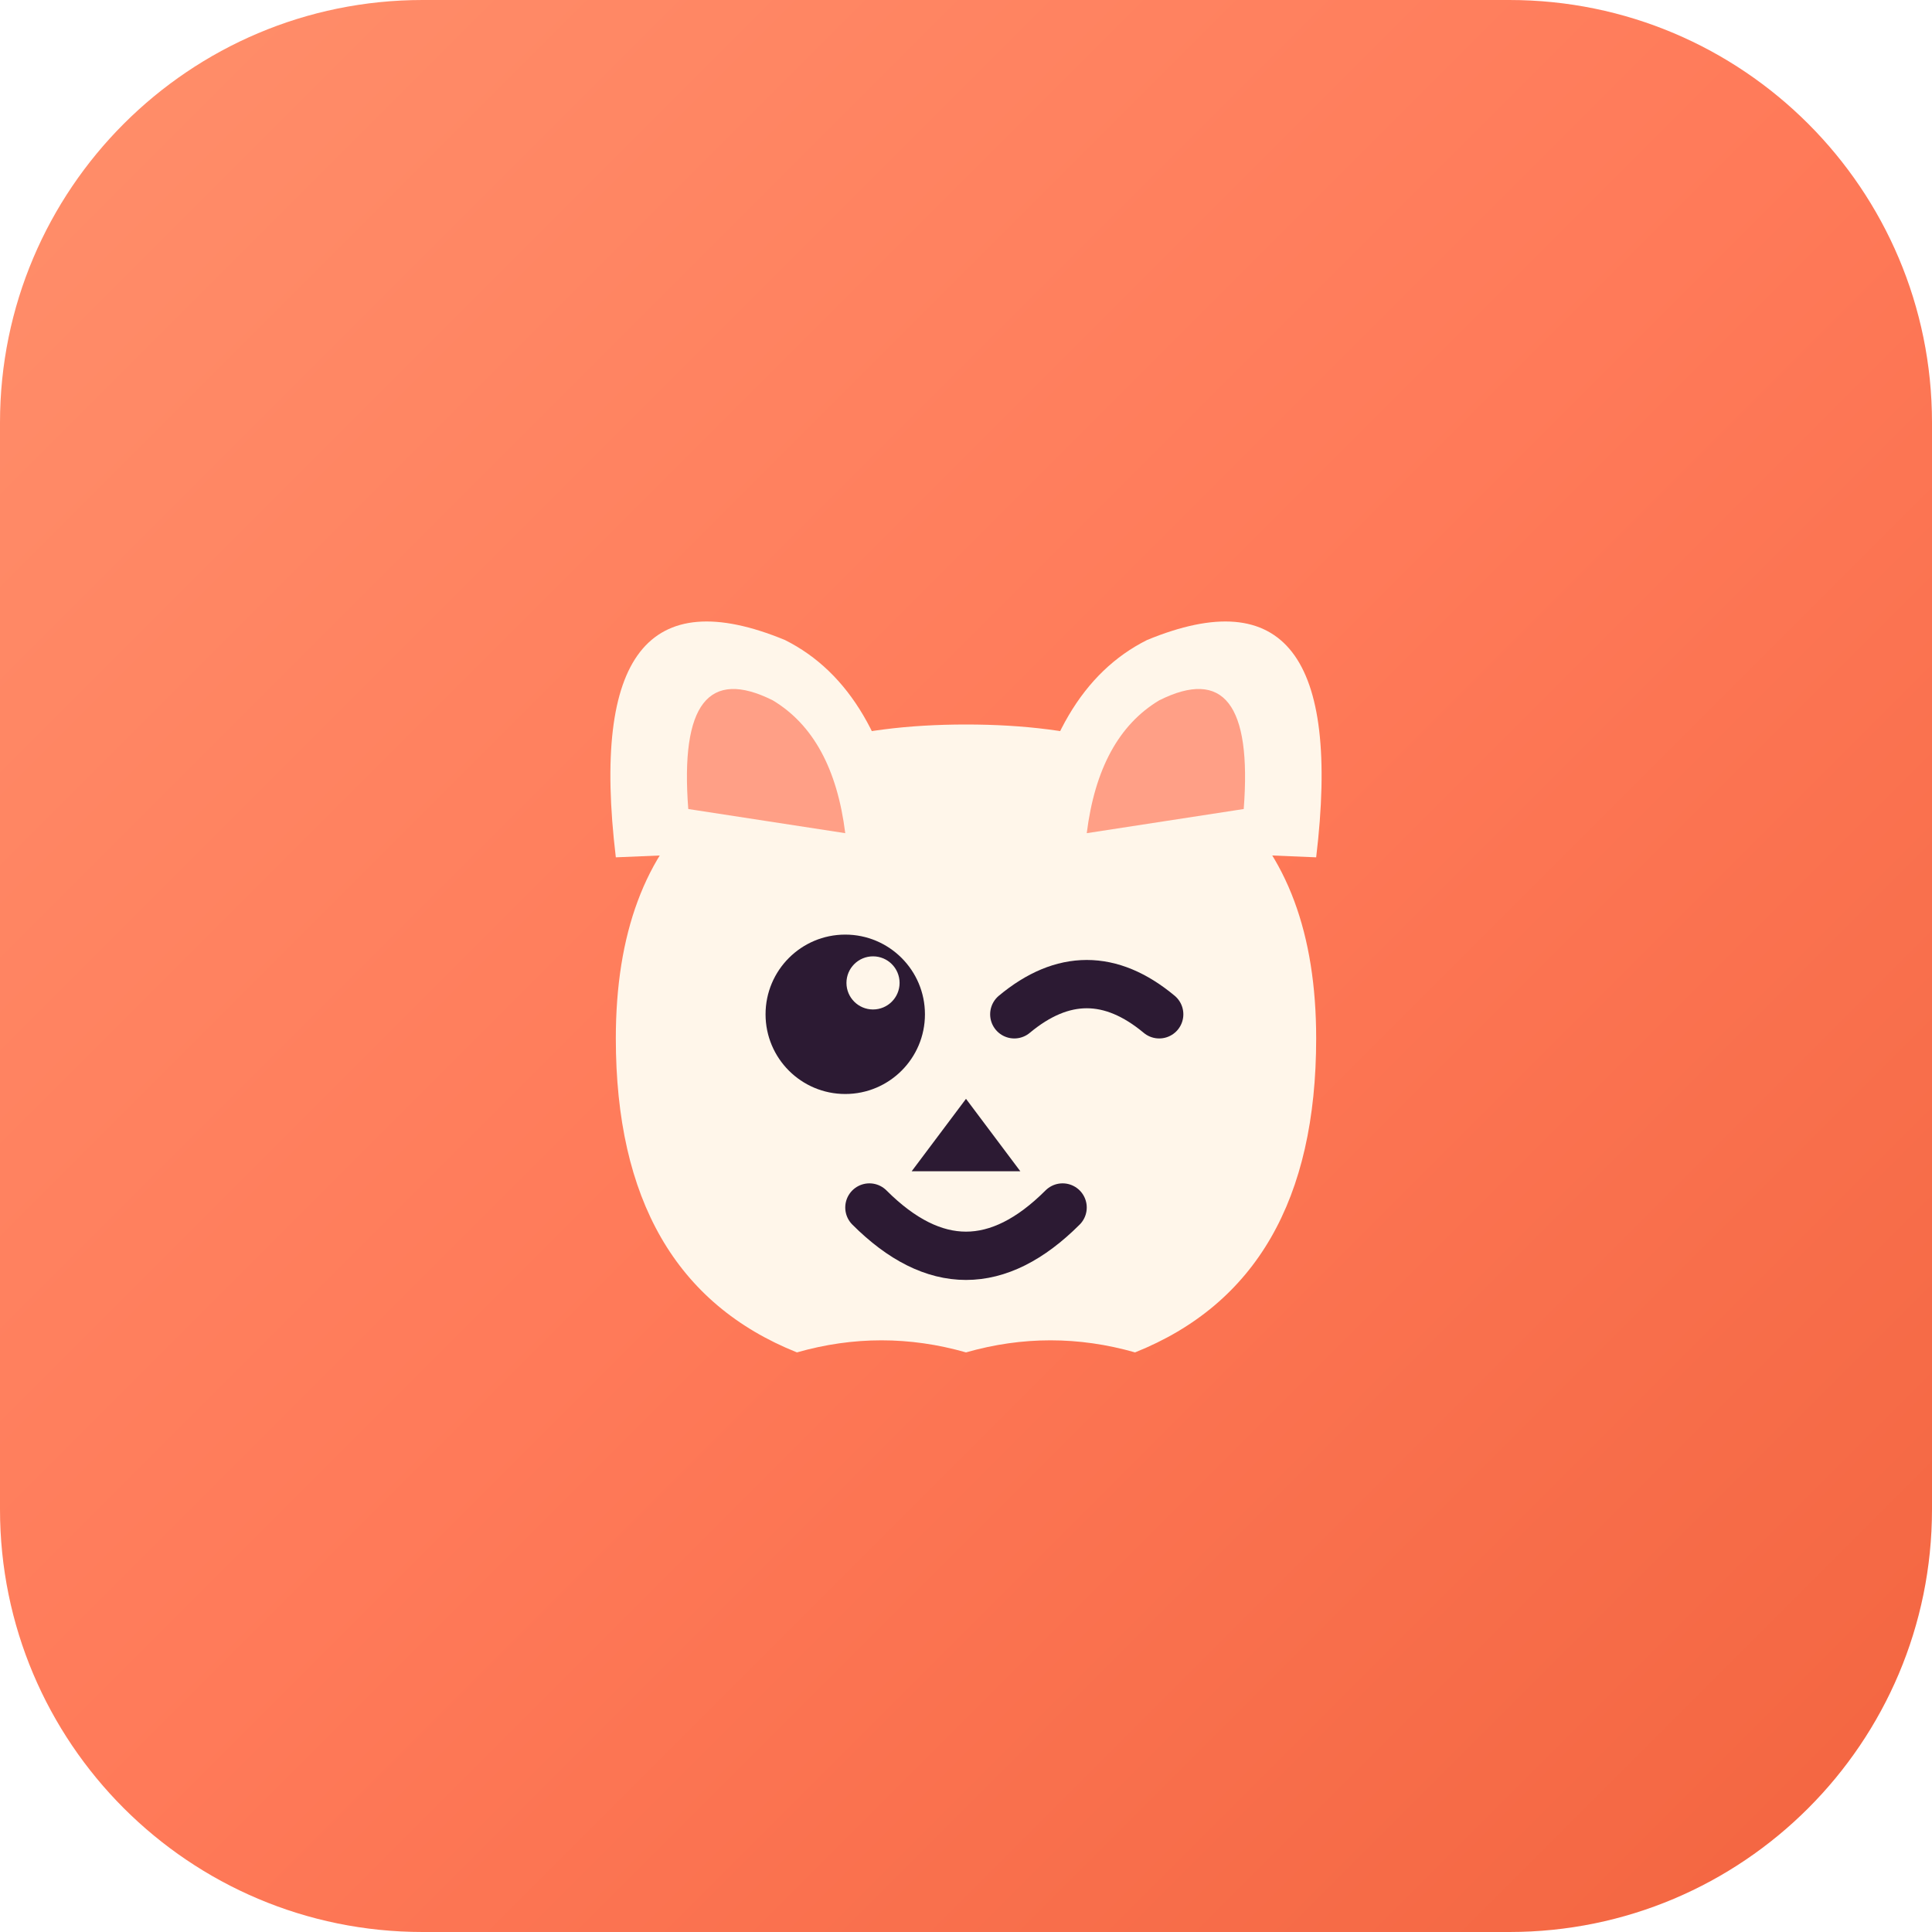
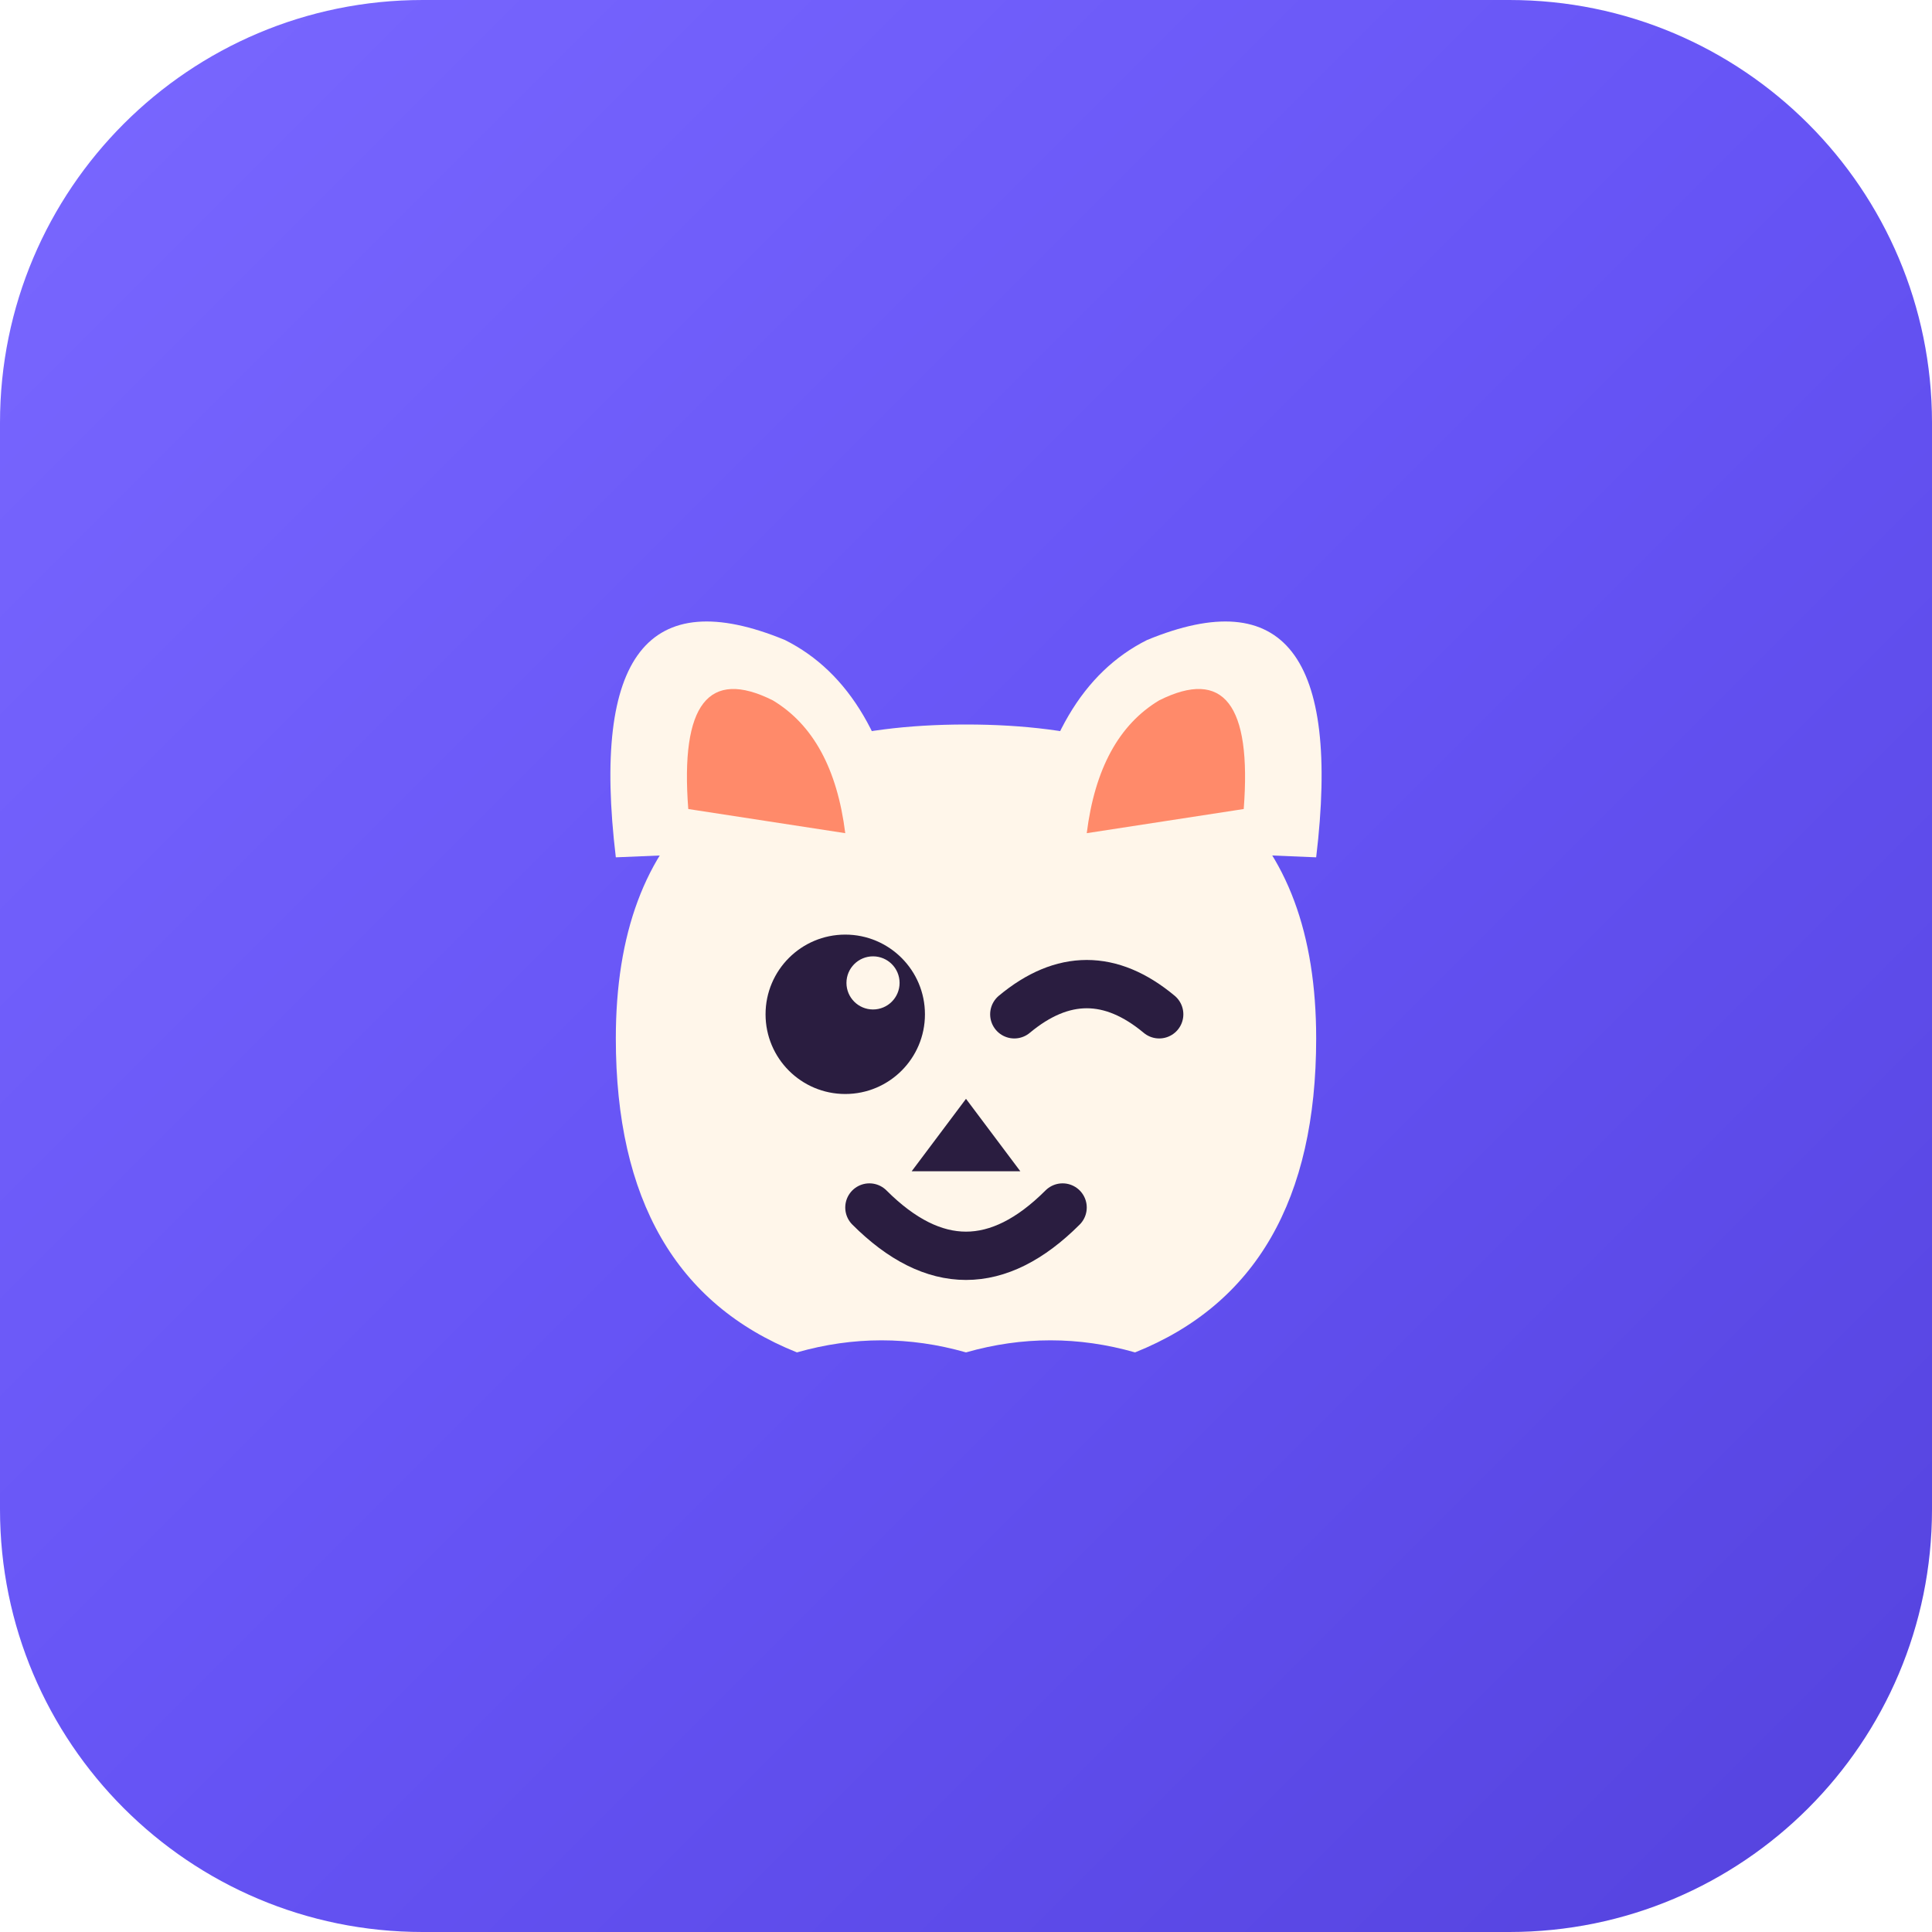
<svg xmlns="http://www.w3.org/2000/svg" width="512" height="512" viewBox="0 0 512 512" fill="none" role="img" aria-label="Chatovo">
  <defs>
    <linearGradient id="plaque" x1="0" y1="0" x2="1" y2="1">
-       <stop offset="0" stop-color="#ff8f6b" />
-       <stop offset="0.5" stop-color="#ff7a59" />
-       <stop offset="1" stop-color="#f2643f" />
+       <stop offset="0" stop-color="#7a68ff" />
+       <stop offset="0.5" stop-color="#6654f5" />
+       <stop offset="1" stop-color="#5442dd" />
    </linearGradient>
  </defs>
  <rect width="512" height="512" rx="112" fill="url(#plaque)" />
  <g transform="translate(96 96) scale(3.2)" fill="#fff6ea">
    <path d="M21 41 Q18 16 35 23 Q43 27 45 40 Z" />
    <path d="M79 41 Q82 16 65 23 Q57 27 55 40 Z" />
    <path d="M50 30 Q79 30 79 56 Q79 76 64 82 Q57 80 50 82 Q43 80 36 82 Q21 76 21 56 Q21 30 50 30 Z" />
  </g>
  <g transform="translate(96 96) scale(3.2)">
-     <path d="M27 37 Q26 24 34 28 Q39 31 40 39 Z" fill="#ff9f86" />
-     <path d="M73 37 Q74 24 66 28 Q61 31 60 39 Z" fill="#ff9f86" />
-     <circle cx="40" cy="54" r="6.6" fill="#2c1a33" />
+     <path d="M27 37 Q26 24 34 28 Q39 31 40 39 Z" fill="#ff8a6a" />
+     <path d="M73 37 Q74 24 66 28 Q61 31 60 39 Z" fill="#ff8a6a" />
+     <circle cx="40" cy="54" r="6.6" fill="#2a1d40" />
    <circle cx="42.3" cy="51.4" r="2.2" fill="#fff6ea" />
-     <path d="M54 54 Q60 49 66 54" stroke="#2c1a33" stroke-width="4" fill="none" stroke-linecap="round" />
-     <path d="M50 61 L45.5 67 H54.5 Z" fill="#2c1a33" />
-     <path d="M42 70 Q50 78 58 70" stroke="#2c1a33" stroke-width="4" fill="none" stroke-linecap="round" />
+     <path d="M54 54 Q60 49 66 54" stroke="#2a1d40" stroke-width="4" fill="none" stroke-linecap="round" />
+     <path d="M50 61 L45.5 67 H54.5 Z" fill="#2a1d40" />
+     <path d="M42 70 Q50 78 58 70" stroke="#2a1d40" stroke-width="4" fill="none" stroke-linecap="round" />
  </g>
</svg>
